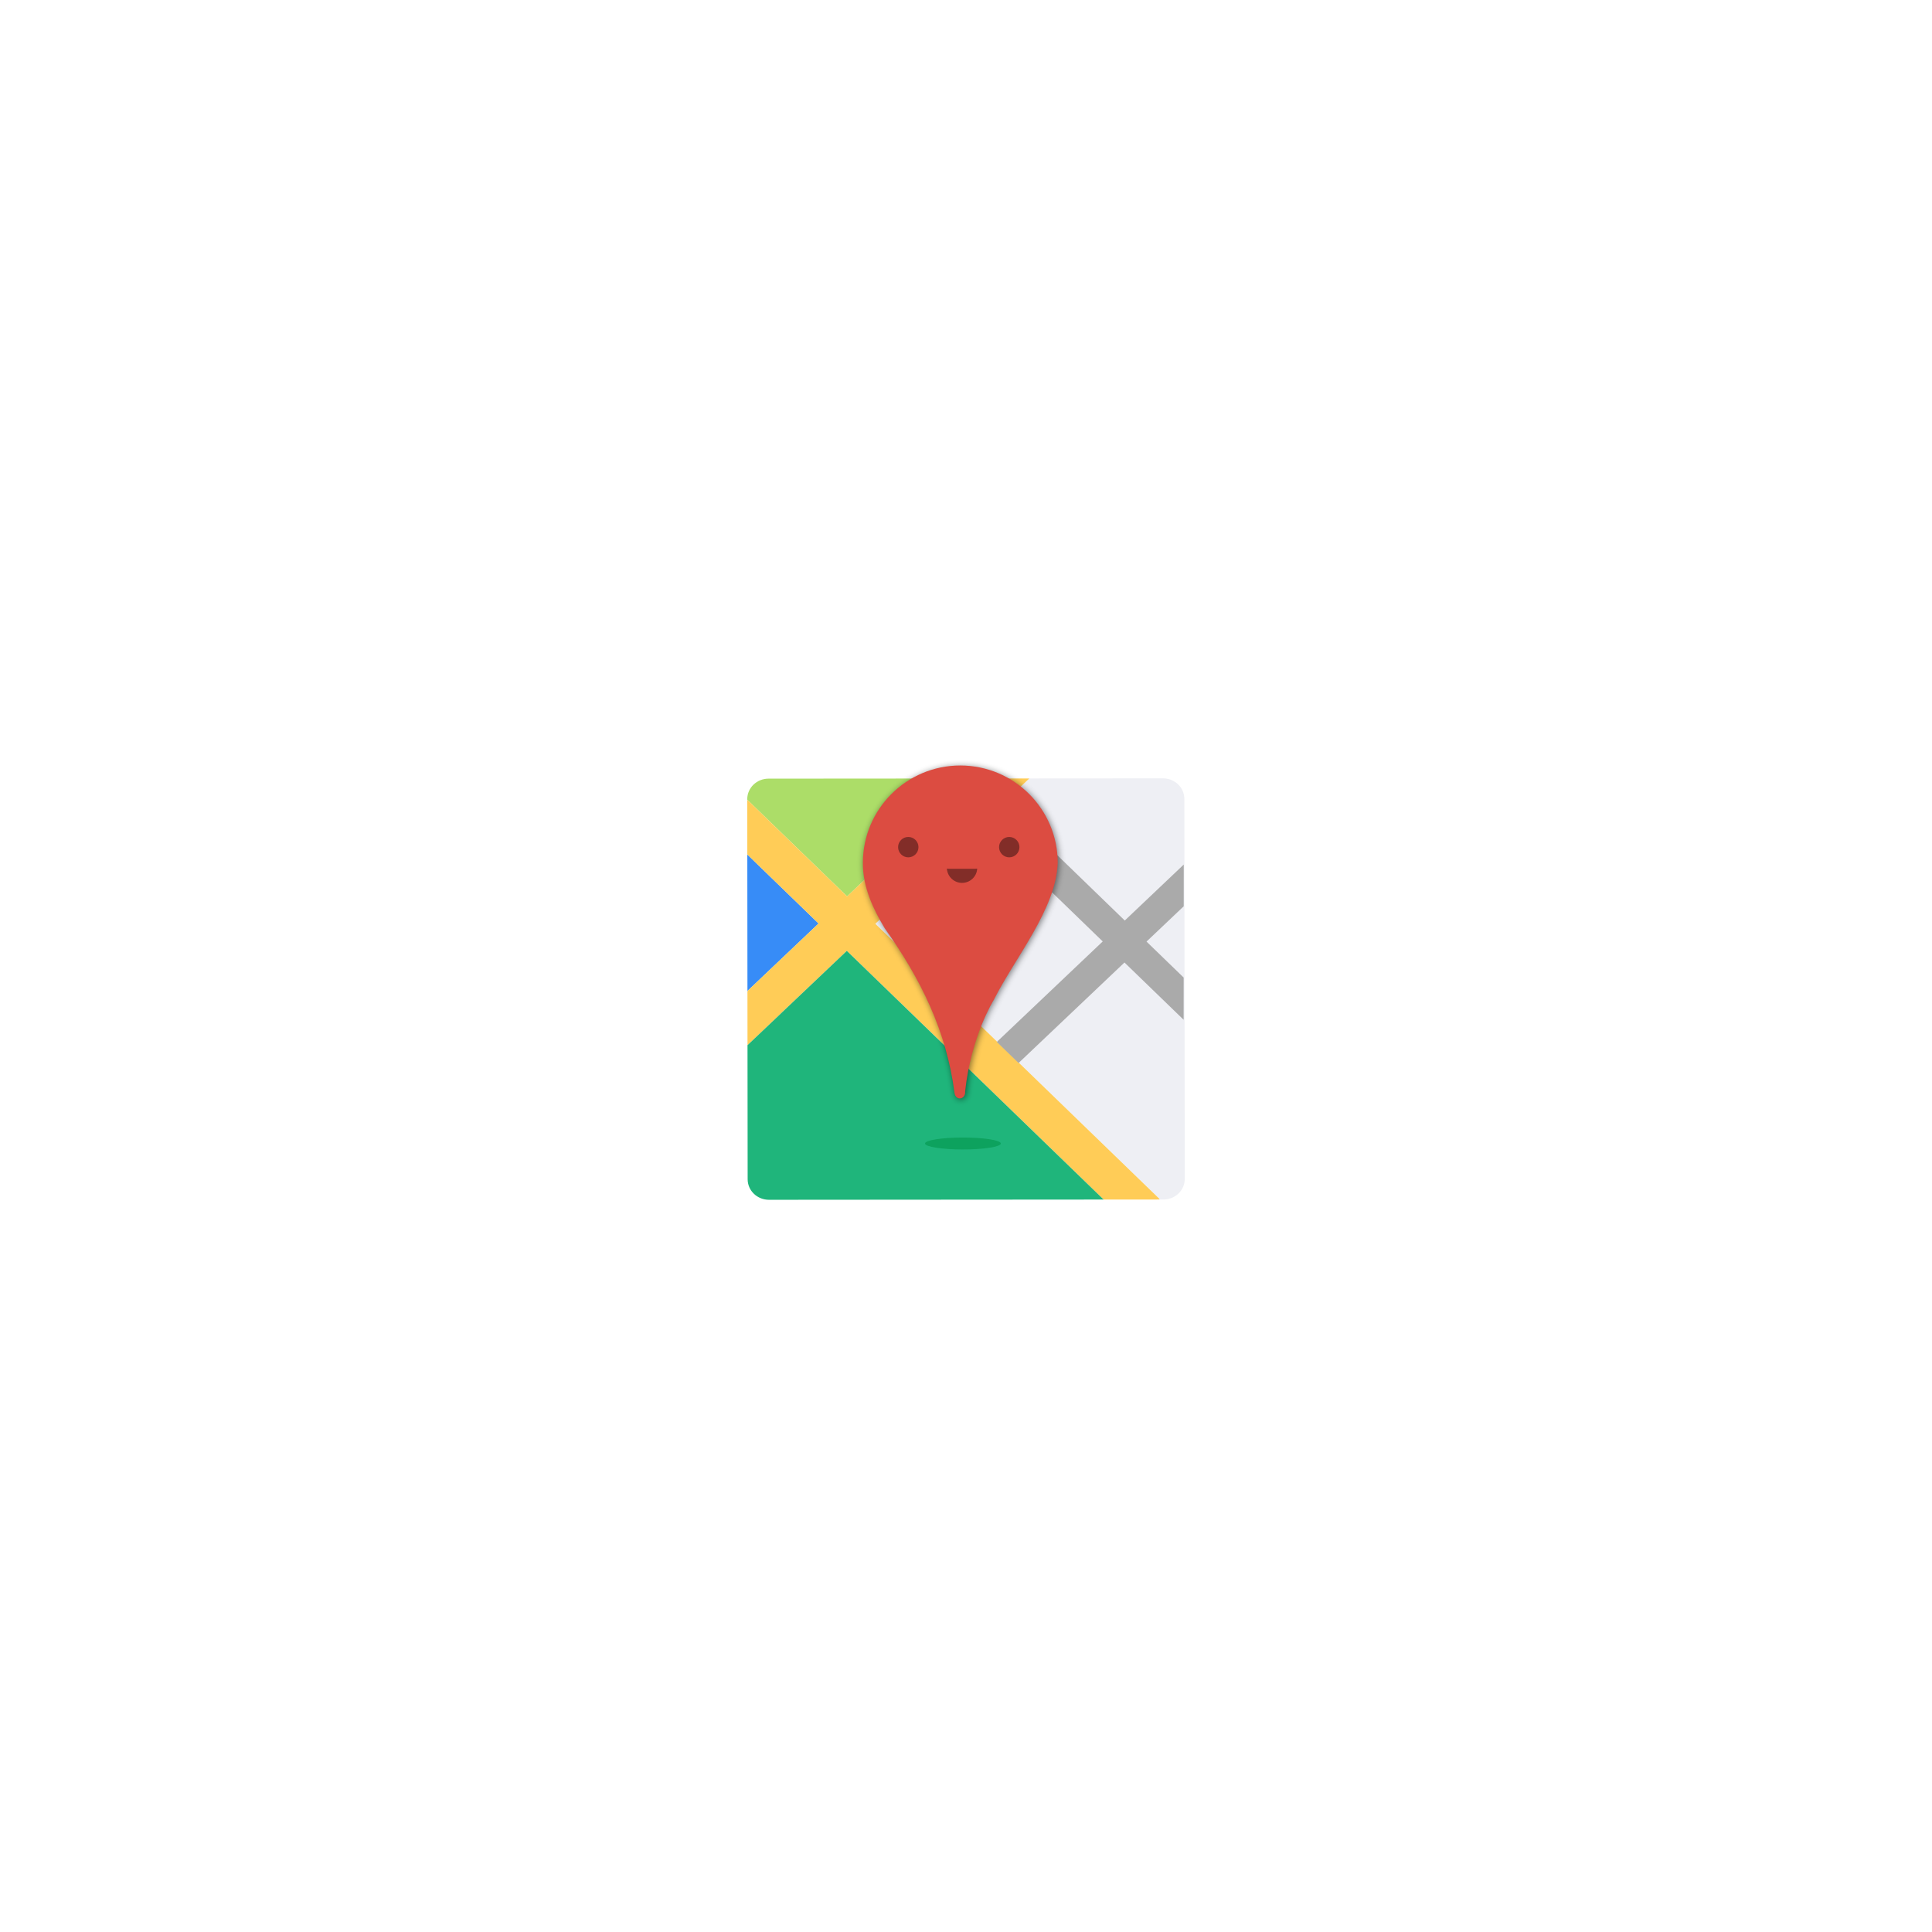
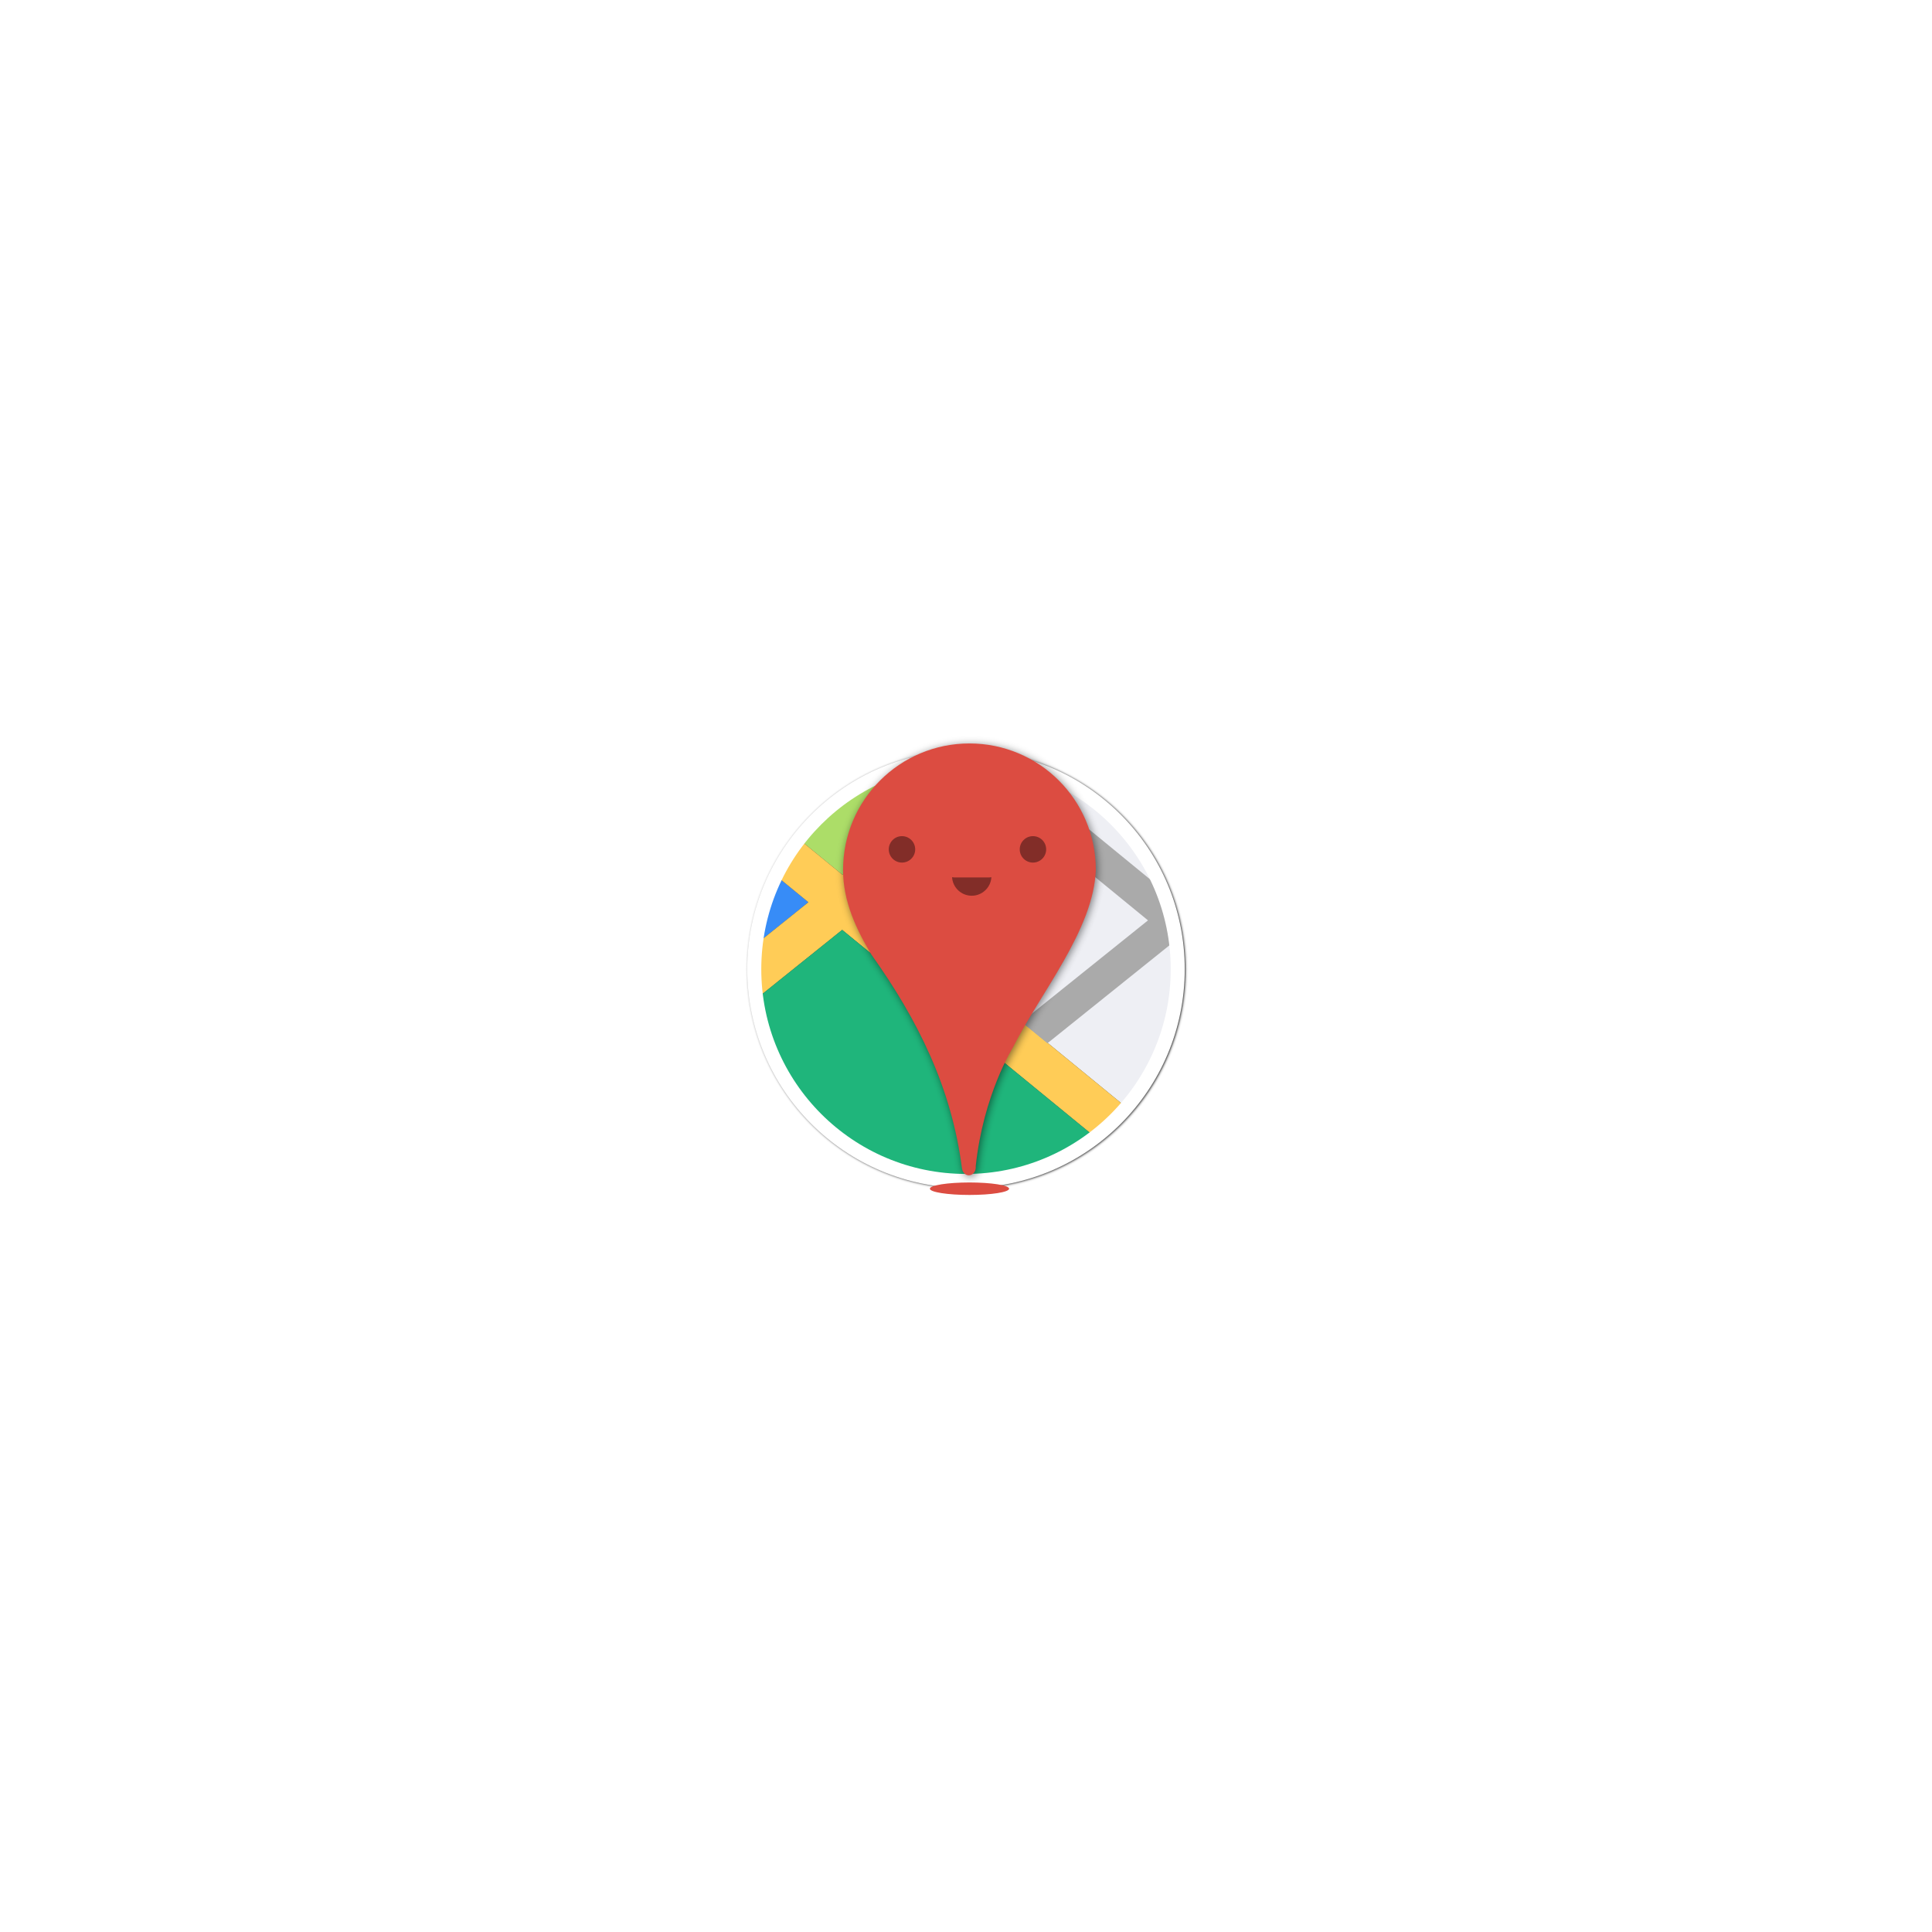
<svg xmlns="http://www.w3.org/2000/svg" width="2208" height="2208" viewBox="0 0 2208 2208" id="svg5355" version="1.1">
  <defs id="defs5357">
    <filter style="color-interpolation-filters:sRGB" id="filter3675">
      <feFlood flood-opacity="0.498" flood-color="rgb(0,0,0)" result="flood" id="feFlood3677" />
      <feComposite in="flood" in2="SourceGraphic" operator="in" result="composite1" id="feComposite3679" />
      <feGaussianBlur in="composite1" stdDeviation="3" result="blur" id="feGaussianBlur3681" />
      <feOffset dx="1" dy="1" result="offset" id="feOffset3683" />
      <feComposite in="SourceGraphic" in2="offset" operator="over" result="composite2" id="feComposite3685" />
    </filter>
    <filter style="color-interpolation-filters:sRGB" id="filter3675-0">
      <feFlood flood-opacity="0.498" flood-color="rgb(0,0,0)" result="flood" id="feFlood3677-6" />
      <feComposite in="flood" in2="SourceGraphic" operator="in" result="composite1" id="feComposite3679-1" />
      <feGaussianBlur in="composite1" stdDeviation="3" result="blur" id="feGaussianBlur3681-5" />
      <feOffset dx="1" dy="1" result="offset" id="feOffset3683-9" />
      <feComposite in="SourceGraphic" in2="offset" operator="over" result="composite2" id="feComposite3685-4" />
    </filter>
+     <filter id="filter3675-7" style="color-interpolation-filters:sRGB">
+       <feFlood id="feFlood3677-5" result="flood" flood-color="rgb(0,0,0)" flood-opacity="0.498" />
+       <feComposite id="feComposite3679-3" result="composite1" operator="in" in2="SourceGraphic" in="flood" />
+       <feGaussianBlur id="feGaussianBlur3681-56" result="blur" stdDeviation="3" in="composite1" />
+       <feOffset id="feOffset3683-2" result="offset" dy="1" dx="1" />
+       <feComposite id="feComposite3685-9" result="composite2" operator="over" in2="offset" in="SourceGraphic" />
+     </filter>
+     <filter id="filter3675-0-1" style="color-interpolation-filters:sRGB">
+       <feFlood id="feFlood3677-6-2" result="flood" flood-color="rgb(0,0,0)" flood-opacity="0.498" />
+       <feComposite id="feComposite3679-1-7" result="composite1" operator="in" in2="SourceGraphic" in="flood" />
+       <feGaussianBlur id="feGaussianBlur3681-5-0" result="blur" stdDeviation="3" in="composite1" />
+       <feOffset id="feOffset3683-9-9" result="offset" dy="1" dx="1" />
+       <feComposite id="feComposite3685-4-3" result="composite2" operator="over" in2="offset" in="SourceGraphic" />
+     </filter>
+     <clipPath id="clipPath3432" clipPathUnits="userSpaceOnUse">
+       <ellipse transform="matrix(-0.7034265,0.710768,-0.7105829,-0.7036135,0,0)" ry="232.345" rx="188.412" cy="-1542.519" cx="-448.115" id="circle3434" style="color:#000000;clip-rule:nonzero;display:inline;overflow:visible;visibility:visible;opacity:1;isolation:auto;mix-blend-mode:normal;color-interpolation:sRGB;color-interpolation-filters:linearRGB;solid-color:#000000;solid-opacity:1;fill:#800000;fill-opacity:1;fill-rule:nonzero;stroke:none;stroke-width:0.941;stroke-linecap:butt;stroke-linejoin:miter;stroke-miterlimit:4;stroke-dasharray:none;stroke-dashoffset:0;stroke-opacity:1;color-rendering:auto;image-rendering:auto;shape-rendering:auto;text-rendering:auto;enable-background:accumulate" />
+     </clipPath>
+     <filter id="filter4236" style="color-interpolation-filters:sRGB">
+       <feFlood id="feFlood4238" result="flood" flood-color="rgb(0,0,0)" flood-opacity="0.784" />
+       <feComposite id="feComposite4240" result="composite1" operator="in" in2="SourceGraphic" in="flood" />
+       <feGaussianBlur id="feGaussianBlur4242" result="blur" stdDeviation="3" in="composite1" />
+       <feOffset id="feOffset4244" result="offset" dy="1" dx="2" />
+       <feComposite id="feComposite4246" result="composite2" operator="over" in2="offset" in="SourceGraphic" />
+     </filter>
+     <clipPath id="clipPath3432-3" clipPathUnits="userSpaceOnUse">
+       <ellipse transform="matrix(-0.7034265,0.710768,-0.7105829,-0.7036135,0,0)" ry="232.345" rx="188.412" cy="-1542.519" cx="-448.115" id="circle3434-6" style="color:#000000;clip-rule:nonzero;display:inline;overflow:visible;visibility:visible;opacity:1;isolation:auto;mix-blend-mode:normal;color-interpolation:sRGB;color-interpolation-filters:linearRGB;solid-color:#000000;solid-opacity:1;fill:#800000;fill-opacity:1;fill-rule:nonzero;stroke:none;stroke-width:0.941;stroke-linecap:butt;stroke-linejoin:miter;stroke-miterlimit:4;stroke-dasharray:none;stroke-dashoffset:0;stroke-opacity:1;color-rendering:auto;image-rendering:auto;shape-rendering:auto;text-rendering:auto;enable-background:accumulate" />
+     </clipPath>
+     <filter id="filter4236-7" style="color-interpolation-filters:sRGB">
+       <feFlood id="feFlood4238-5" result="flood" flood-color="rgb(0,0,0)" flood-opacity="0.784" />
+       <feComposite id="feComposite4240-3" result="composite1" operator="in" in2="SourceGraphic" in="flood" />
+       <feGaussianBlur id="feGaussianBlur4242-5" result="blur" stdDeviation="3" in="composite1" />
+       <feOffset id="feOffset4244-6" result="offset" dy="1" dx="2" />
+       <feComposite id="feComposite4246-2" result="composite2" operator="over" in2="offset" in="SourceGraphic" />
+     </filter>
+     <filter id="filter4178" style="color-interpolation-filters:sRGB">
+       <feFlood id="feFlood4180" result="flood" flood-color="rgb(0,0,0)" flood-opacity="0.784" />
+       <feComposite id="feComposite4182" result="composite1" operator="in" in2="SourceGraphic" in="flood" />
+       <feGaussianBlur id="feGaussianBlur4184" result="blur" stdDeviation="3" in="composite1" />
+       <feOffset id="feOffset4186" result="offset" dy="1" dx="2" />
+       <feComposite id="feComposite4188" result="composite2" operator="over" in2="offset" in="SourceGraphic" />
+     </filter>
  </defs>
  <g id="layer1" transform="translate(342.5714,1157.781)">
    <rect style="color:#000000;clip-rule:nonzero;display:inline;overflow:visible;visibility:visible;opacity:1;isolation:auto;mix-blend-mode:normal;color-interpolation:sRGB;color-interpolation-filters:linearRGB;solid-color:#000000;solid-opacity:1;fill:#ffffff;fill-opacity:1;fill-rule:nonzero;stroke:none;stroke-width:0.941;stroke-linecap:butt;stroke-linejoin:miter;stroke-miterlimit:4;stroke-dasharray:none;stroke-dashoffset:0;stroke-opacity:1;color-rendering:auto;image-rendering:auto;shape-rendering:auto;text-rendering:auto;enable-background:accumulate" id="rect3370" width="2208" height="2208" x="-342.571" y="-1157.781" />
-     <g id="g3358" transform="matrix(0.9115434,0,0,0.9115434,389.6491,-557.9536)">
-       <g transform="matrix(-0.8020539,-0.7766943,0.8099984,-0.7686718,899.1474,2268.485)" id="g5054">
-         <path style="color:#000000;clip-rule:nonzero;display:inline;overflow:visible;visibility:visible;opacity:1;isolation:auto;mix-blend-mode:normal;color-interpolation:sRGB;color-interpolation-filters:linearRGB;solid-color:#000000;solid-opacity:1;fill:#eeeff4;fill-opacity:1;fill-rule:nonzero;stroke:none;stroke-width:1;stroke-linecap:butt;stroke-linejoin:miter;stroke-miterlimit:4;stroke-dasharray:none;stroke-dashoffset:0;stroke-opacity:1;color-rendering:auto;image-rendering:auto;shape-rendering:auto;text-rendering:auto;enable-background:accumulate" d="m 1378.545,1235 0,-58.31 0.633,0 0,-179.375 -444.047,0 0.236,-0.238 -1.049,0 -2.811,2.844 c -9.141,9.25 -9.014,24.094 0.283,33.281 l 310.139,306.476 c 9.297,9.188 24.142,9.139 33.283,-0.111 L 1378.545,1235 Z" id="path5050" transform="translate(144.0004,-235.9002)" />
-         <path style="color:#000000;clip-rule:nonzero;display:inline;overflow:visible;visibility:visible;opacity:1;isolation:auto;mix-blend-mode:normal;color-interpolation:sRGB;color-interpolation-filters:linearRGB;solid-color:#000000;solid-opacity:1;fill:#acdd68;fill-opacity:1;fill-rule:nonzero;stroke:none;stroke-width:1;stroke-linecap:butt;stroke-linejoin:miter;stroke-miterlimit:4;stroke-dasharray:none;stroke-dashoffset:0;stroke-opacity:1;color-rendering:auto;image-rendering:auto;shape-rendering:auto;text-rendering:auto;enable-background:accumulate" d="m 1579.201,997.076 -0.533,0 0.24,0.238 -155.564,0 0,192.35 L 1580.135,1031 c 9.141,-9.25 9.014,-24.094 -0.283,-33.281 l -0.65,-0.643 z" id="path5048" transform="translate(144.0004,-235.9002)" />
-         <path style="color:#000000;clip-rule:nonzero;display:inline;overflow:visible;visibility:visible;opacity:1;isolation:auto;mix-blend-mode:normal;color-interpolation:sRGB;color-interpolation-filters:linearRGB;solid-color:#000000;solid-opacity:1;fill:#378cf7;fill-opacity:1;fill-rule:nonzero;stroke:none;stroke-width:1;stroke-linecap:butt;stroke-linejoin:miter;stroke-miterlimit:4;stroke-dasharray:none;stroke-dashoffset:0;stroke-opacity:1;color-rendering:auto;image-rendering:auto;shape-rendering:auto;text-rendering:auto;enable-background:accumulate" d="m 1422.98,842.699 0,0.527 0.363,0.359 0,109.561 110.871,0 0.09,0.088 0.531,0 -111.855,-110.535 z" id="path5046" transform="translate(144.0004,-235.9002)" />
-         <path style="color:#000000;clip-rule:nonzero;display:inline;overflow:visible;visibility:visible;opacity:1;isolation:auto;mix-blend-mode:normal;color-interpolation:sRGB;color-interpolation-filters:linearRGB;solid-color:#000000;solid-opacity:1;fill:#ffcc57;fill-opacity:1;fill-rule:nonzero;stroke:none;stroke-width:1;stroke-linecap:butt;stroke-linejoin:miter;stroke-miterlimit:4;stroke-dasharray:none;stroke-dashoffset:0;stroke-opacity:1;color-rendering:auto;image-rendering:auto;shape-rendering:auto;text-rendering:auto;enable-background:accumulate" d="m 1379.141,799.377 0,50.959 0.037,0 0,102.811 -400.398,0 -0.086,0.088 -1.051,0 -43.324,43.842 1.049,0 -0.236,0.238 444.047,0 0,179.375 -0.633,0 0,58.31 44.799,-45.336 0,-192.35 155.564,0 -0.24,-0.238 0.533,0 -44.365,-43.842 -0.531,0 -0.09,-0.088 -110.871,0 0,-109.561 -0.363,-0.359 0,-0.527 -43.84,-43.322 z" id="path5044" transform="translate(144.0004,-235.9002)" />
-         <path style="color:#000000;clip-rule:nonzero;display:inline;overflow:visible;visibility:visible;opacity:1;isolation:auto;mix-blend-mode:normal;color-interpolation:sRGB;color-interpolation-filters:linearRGB;solid-color:#000000;solid-opacity:1;fill:#1fb57b;fill-opacity:1;fill-rule:nonzero;stroke:none;stroke-width:1;stroke-linecap:butt;stroke-linejoin:miter;stroke-miterlimit:4;stroke-dasharray:none;stroke-dashoffset:0;stroke-opacity:1;color-rendering:auto;image-rendering:auto;shape-rendering:auto;text-rendering:auto;enable-background:accumulate" d="m 1253.012,684.383 c -6.016,0.02 -12.011,2.346 -16.582,6.971 l -258.787,261.881 1.051,0 0.086,-0.088 400.398,0 0,-102.811 -0.037,0 0,-50.959 -109.428,-108.135 c -4.649,-4.594 -10.685,-6.88 -16.701,-6.859 z" id="rect4239-06-8" transform="translate(144.0004,-235.9002)" />
-         <path style="color:#000000;clip-rule:nonzero;display:inline;overflow:visible;visibility:visible;opacity:1;isolation:auto;mix-blend-mode:normal;color-interpolation:sRGB;color-interpolation-filters:linearRGB;solid-color:#000000;solid-opacity:1;fill:#aaaaaa;fill-opacity:1;fill-rule:nonzero;stroke:none;stroke-width:1;stroke-linecap:butt;stroke-linejoin:miter;stroke-miterlimit:4;stroke-dasharray:none;stroke-dashoffset:0;stroke-opacity:1;color-rendering:auto;image-rendering:auto;shape-rendering:auto;text-rendering:auto;enable-background:accumulate" d="m 1298.876,760.972 0,163.93 -92.467,0 34.406,34.118 58.061,0 0,57.574 34,33.716 0,-91.29 191.76,0 0,-34.118 -191.76,0 0,-163.93 -34,0 z" id="rect4239-06-3" />
+     <g transform="matrix(1.029676,0,0,1.029676,361.0319,-661.5151)" id="layer1-6">
+       <g transform="matrix(0.4954998,0,0,0.4954998,69.33055,428.1865)" id="g4200">
+         <g id="g4190" transform="translate(22.78562,4.35707)">
+           <circle r="490" cy="329.862" cx="622.072" id="path4176" style="color:#000000;clip-rule:nonzero;display:inline;overflow:visible;visibility:visible;opacity:1;isolation:auto;mix-blend-mode:normal;color-interpolation:sRGB;color-interpolation-filters:linearRGB;solid-color:#000000;solid-opacity:1;fill:#ffffff;fill-opacity:1;fill-rule:nonzero;stroke:none;stroke-width:0.941;stroke-linecap:butt;stroke-linejoin:miter;stroke-miterlimit:4;stroke-dasharray:none;stroke-dashoffset:0;stroke-opacity:1;filter:url(#filter4178);color-rendering:auto;image-rendering:auto;shape-rendering:auto;text-rendering:auto;enable-background:accumulate" />
+           <g style="filter:url(#filter4236)" clip-path="url(#clipPath3432)" transform="matrix(-1.712512,-1.402816,1.729474,-1.388326,1712.73,3374.273)" id="g5054-2">
+             <path style="color:#000000;clip-rule:nonzero;display:inline;overflow:visible;visibility:visible;opacity:1;isolation:auto;mix-blend-mode:normal;color-interpolation:sRGB;color-interpolation-filters:linearRGB;solid-color:#000000;solid-opacity:1;fill:#eeeff4;fill-opacity:1;fill-rule:nonzero;stroke:none;stroke-width:1;stroke-linecap:butt;stroke-linejoin:miter;stroke-miterlimit:4;stroke-dasharray:none;stroke-dashoffset:0;stroke-opacity:1;color-rendering:auto;image-rendering:auto;shape-rendering:auto;text-rendering:auto;enable-background:accumulate" d="m 1378.545,1235 0,-58.31 0.633,0 0,-179.375 -444.047,0 0.236,-0.238 -1.049,0 -2.811,2.844 c -9.141,9.25 -9.014,24.094 0.283,33.281 l 310.139,306.476 c 9.297,9.188 24.142,9.139 33.283,-0.111 L 1378.545,1235 Z" id="path5050-6" transform="translate(144.0004,-235.9002)" />
+             <path style="color:#000000;clip-rule:nonzero;display:inline;overflow:visible;visibility:visible;opacity:1;isolation:auto;mix-blend-mode:normal;color-interpolation:sRGB;color-interpolation-filters:linearRGB;solid-color:#000000;solid-opacity:1;fill:#acdd68;fill-opacity:1;fill-rule:nonzero;stroke:none;stroke-width:1;stroke-linecap:butt;stroke-linejoin:miter;stroke-miterlimit:4;stroke-dasharray:none;stroke-dashoffset:0;stroke-opacity:1;color-rendering:auto;image-rendering:auto;shape-rendering:auto;text-rendering:auto;enable-background:accumulate" d="m 1579.201,997.076 -0.533,0 0.24,0.238 -155.564,0 0,192.35 L 1580.135,1031 c 9.141,-9.25 9.014,-24.094 -0.283,-33.281 l -0.65,-0.643 z" id="path5048-1" transform="translate(144.0004,-235.9002)" />
+             <path style="color:#000000;clip-rule:nonzero;display:inline;overflow:visible;visibility:visible;opacity:1;isolation:auto;mix-blend-mode:normal;color-interpolation:sRGB;color-interpolation-filters:linearRGB;solid-color:#000000;solid-opacity:1;fill:#378cf7;fill-opacity:1;fill-rule:nonzero;stroke:none;stroke-width:1;stroke-linecap:butt;stroke-linejoin:miter;stroke-miterlimit:4;stroke-dasharray:none;stroke-dashoffset:0;stroke-opacity:1;color-rendering:auto;image-rendering:auto;shape-rendering:auto;text-rendering:auto;enable-background:accumulate" d="m 1422.98,842.699 0,0.527 0.363,0.359 0,109.561 110.871,0 0.09,0.088 0.531,0 -111.855,-110.535 z" id="path5046-8" transform="translate(144.0004,-235.9002)" />
+             <path style="color:#000000;clip-rule:nonzero;display:inline;overflow:visible;visibility:visible;opacity:1;isolation:auto;mix-blend-mode:normal;color-interpolation:sRGB;color-interpolation-filters:linearRGB;solid-color:#000000;solid-opacity:1;fill:#ffcc57;fill-opacity:1;fill-rule:nonzero;stroke:none;stroke-width:1;stroke-linecap:butt;stroke-linejoin:miter;stroke-miterlimit:4;stroke-dasharray:none;stroke-dashoffset:0;stroke-opacity:1;color-rendering:auto;image-rendering:auto;shape-rendering:auto;text-rendering:auto;enable-background:accumulate" d="m 1379.141,799.377 0,50.959 0.037,0 0,102.811 -400.398,0 -0.086,0.088 -1.051,0 -43.324,43.842 1.049,0 -0.236,0.238 444.047,0 0,179.375 -0.633,0 0,58.31 44.799,-45.336 0,-192.35 155.564,0 -0.24,-0.238 0.533,0 -44.365,-43.842 -0.531,0 -0.09,-0.088 -110.871,0 0,-109.561 -0.363,-0.359 0,-0.527 -43.84,-43.322 z" id="path5044-7" transform="translate(144.0004,-235.9002)" />
+             <path style="color:#000000;clip-rule:nonzero;display:inline;overflow:visible;visibility:visible;opacity:1;isolation:auto;mix-blend-mode:normal;color-interpolation:sRGB;color-interpolation-filters:linearRGB;solid-color:#000000;solid-opacity:1;fill:#1fb57b;fill-opacity:1;fill-rule:nonzero;stroke:none;stroke-width:1;stroke-linecap:butt;stroke-linejoin:miter;stroke-miterlimit:4;stroke-dasharray:none;stroke-dashoffset:0;stroke-opacity:1;color-rendering:auto;image-rendering:auto;shape-rendering:auto;text-rendering:auto;enable-background:accumulate" d="m 1253.012,684.383 c -6.016,0.02 -12.011,2.346 -16.582,6.971 l -258.787,261.881 1.051,0 0.086,-0.088 400.398,0 0,-102.811 -0.037,0 0,-50.959 -109.428,-108.135 c -4.649,-4.594 -10.685,-6.88 -16.701,-6.859 z" id="rect4239-06-8-9" transform="translate(144.0004,-235.9002)" />
+             <path style="color:#000000;clip-rule:nonzero;display:inline;overflow:visible;visibility:visible;opacity:1;isolation:auto;mix-blend-mode:normal;color-interpolation:sRGB;color-interpolation-filters:linearRGB;solid-color:#000000;solid-opacity:1;fill:#aaaaaa;fill-opacity:1;fill-rule:nonzero;stroke:none;stroke-width:1;stroke-linecap:butt;stroke-linejoin:miter;stroke-miterlimit:4;stroke-dasharray:none;stroke-dashoffset:0;stroke-opacity:1;color-rendering:auto;image-rendering:auto;shape-rendering:auto;text-rendering:auto;enable-background:accumulate" d="m 1298.876,760.972 0,163.93 -92.467,0 34.406,34.118 58.061,0 0,57.574 34,33.716 0,-91.29 191.76,0 0,-34.118 -191.76,0 0,-163.93 -34,0 z" id="rect4239-06-3-2" />
+           </g>
+         </g>
+         <g id="g4674-0" transform="matrix(2.535229,0,0,2.535229,-373.1347,407.4463)">
+           <path transform="matrix(1.233841,0,0,1.233841,-91.87575,-40.50005)" id="path4310-2" d="m 402.377,-152.245 c -49.979,-0.002 -90.497,40.514 -90.497,90.493 -0.086,22.651 9.632,42.885 20.279,60.695 33.355,46.838 57.466,95.432 64.872,153.209 l 0.025,0 c 0.386,2.799 2.46,4.858 4.896,4.86 2.739,-6.2e-4 4.959,-2.585 4.96,-5.773 -0.002,-0.239 -0.017,-0.478 -0.043,-0.715 5.349,-51.074 26.509,-84.868 26.509,-84.868 19.724,-39.285 57.951,-84.497 59.491,-127.408 -2.1e-4,-49.978 -40.515,-90.493 -90.493,-90.493 z" style="fill:#dc4c41;fill-opacity:1;stroke:none;filter:url(#filter3675-0-1)" />
+           <circle r="11.678" cy="-134.783" cx="344.975" id="path3421-3" style="fill:#822d28;fill-opacity:1;fill-rule:evenodd;stroke:none;stroke-width:1px;stroke-linecap:butt;stroke-linejoin:miter;stroke-opacity:1" />
+           <circle r="11.678" cy="-134.783" cx="460.692" id="path3421-4-7" style="fill:#822d28;fill-opacity:1;fill-rule:evenodd;stroke:none;stroke-width:1px;stroke-linecap:butt;stroke-linejoin:miter;stroke-opacity:1" />
+           <path id="path4377-5" d="m 389.232,-110.208 a 17.414,17.414 0 0 0 17.379,16.395 17.414,17.414 0 0 0 17.36,-16.39 c -0.813,0.148 -1.645,0.242 -2.498,0.242 l -29.723,0 c -0.86,0 -1.699,-0.097 -2.518,-0.247 z" style="fill:#822d28;fill-opacity:1;stroke:none" />
+         </g>
+         <ellipse style="fill:#dc4c41;fill-opacity:1;stroke:none" id="path4493-9" cx="652.689" cy="825.879" rx="88.702" ry="13.969" />
      </g>
-       <g transform="matrix(1.093978,0,0,1.093978,-41.90006,551.5261)" id="g4674">
-         <path style="fill:#dc4c41;fill-opacity:1;stroke:none;filter:url(#filter3675-0)" d="m 402.377,-152.245 c -49.979,-0.002 -90.497,40.514 -90.497,90.493 -0.086,22.651 9.632,42.885 20.279,60.695 33.355,46.838 57.466,95.432 64.872,153.209 l 0.025,0 c 0.386,2.799 2.46,4.858 4.896,4.86 2.739,-6.2e-4 4.959,-2.585 4.96,-5.773 -0.002,-0.239 -0.017,-0.478 -0.043,-0.715 5.349,-51.074 26.509,-84.868 26.509,-84.868 19.724,-39.285 57.951,-84.497 59.491,-127.408 -2.1e-4,-49.978 -40.515,-90.493 -90.493,-90.493 z" id="path4310" transform="matrix(1.233841,0,0,1.233841,-91.87575,-40.50005)" />
-         <circle style="fill:#822d28;fill-opacity:1;fill-rule:evenodd;stroke:none;stroke-width:1px;stroke-linecap:butt;stroke-linejoin:miter;stroke-opacity:1" id="path3421" cx="344.975" cy="-134.783" r="11.678" />
-         <circle style="fill:#822d28;fill-opacity:1;fill-rule:evenodd;stroke:none;stroke-width:1px;stroke-linecap:butt;stroke-linejoin:miter;stroke-opacity:1" id="path3421-4" cx="460.692" cy="-134.783" r="11.678" />
-         <path style="fill:#822d28;fill-opacity:1;stroke:none" d="m 389.232,-110.208 a 17.414,17.414 0 0 0 17.379,16.395 17.414,17.414 0 0 0 17.36,-16.39 c -0.813,0.148 -1.645,0.242 -2.498,0.242 l -29.723,0 c -0.86,0 -1.699,-0.097 -2.518,-0.247 z" id="path4377" />
-       </g>
-       <ellipse ry="7.483" rx="47.515" cy="775.635" cx="404.004" id="path4493" style="fill:#0da25e;fill-opacity:1;stroke:none" />
    </g>
  </g>
</svg>
